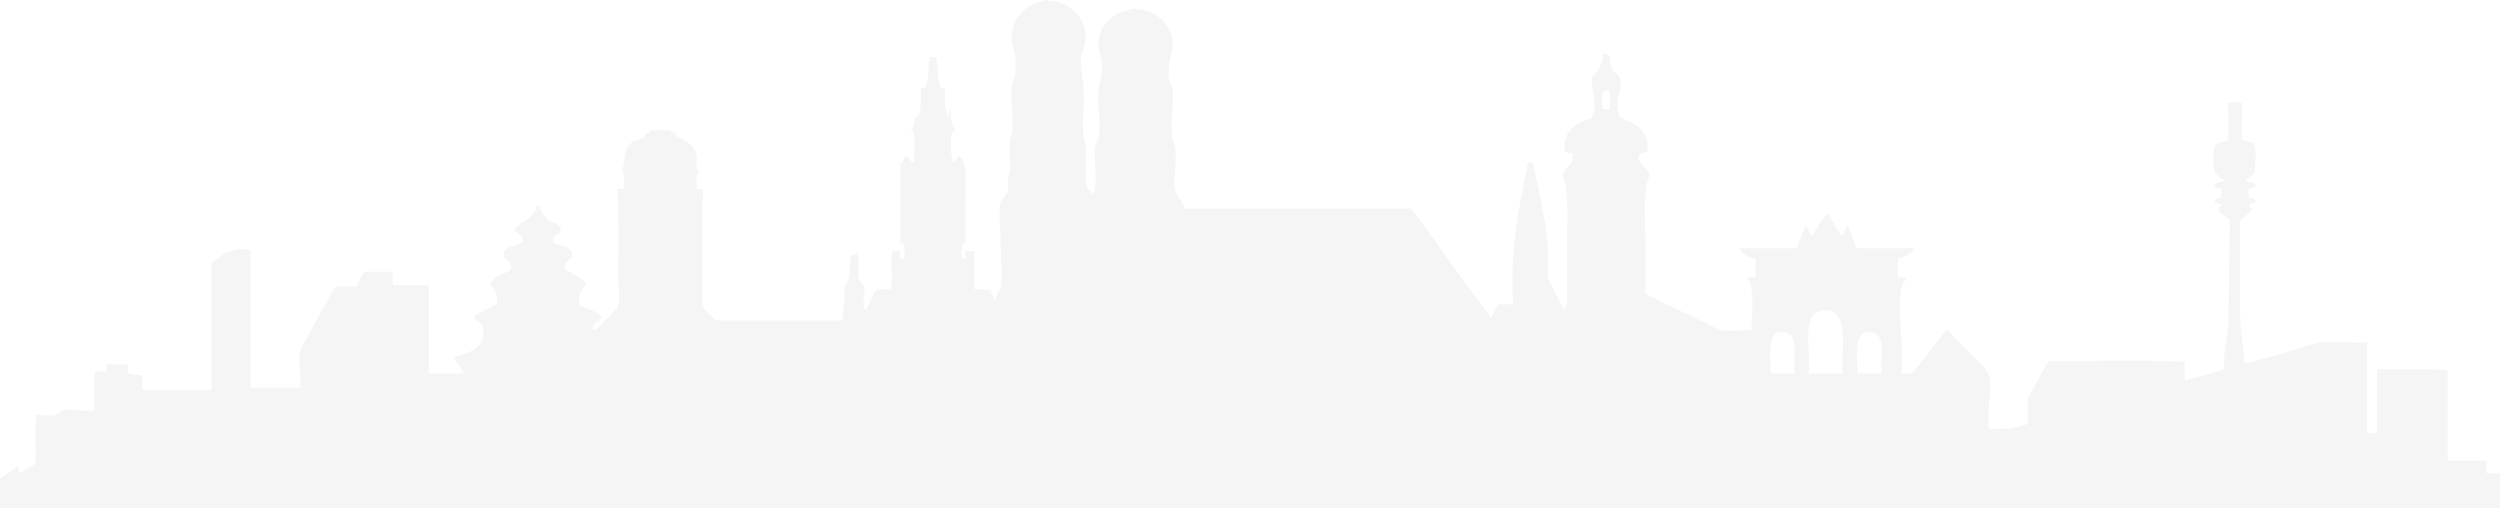
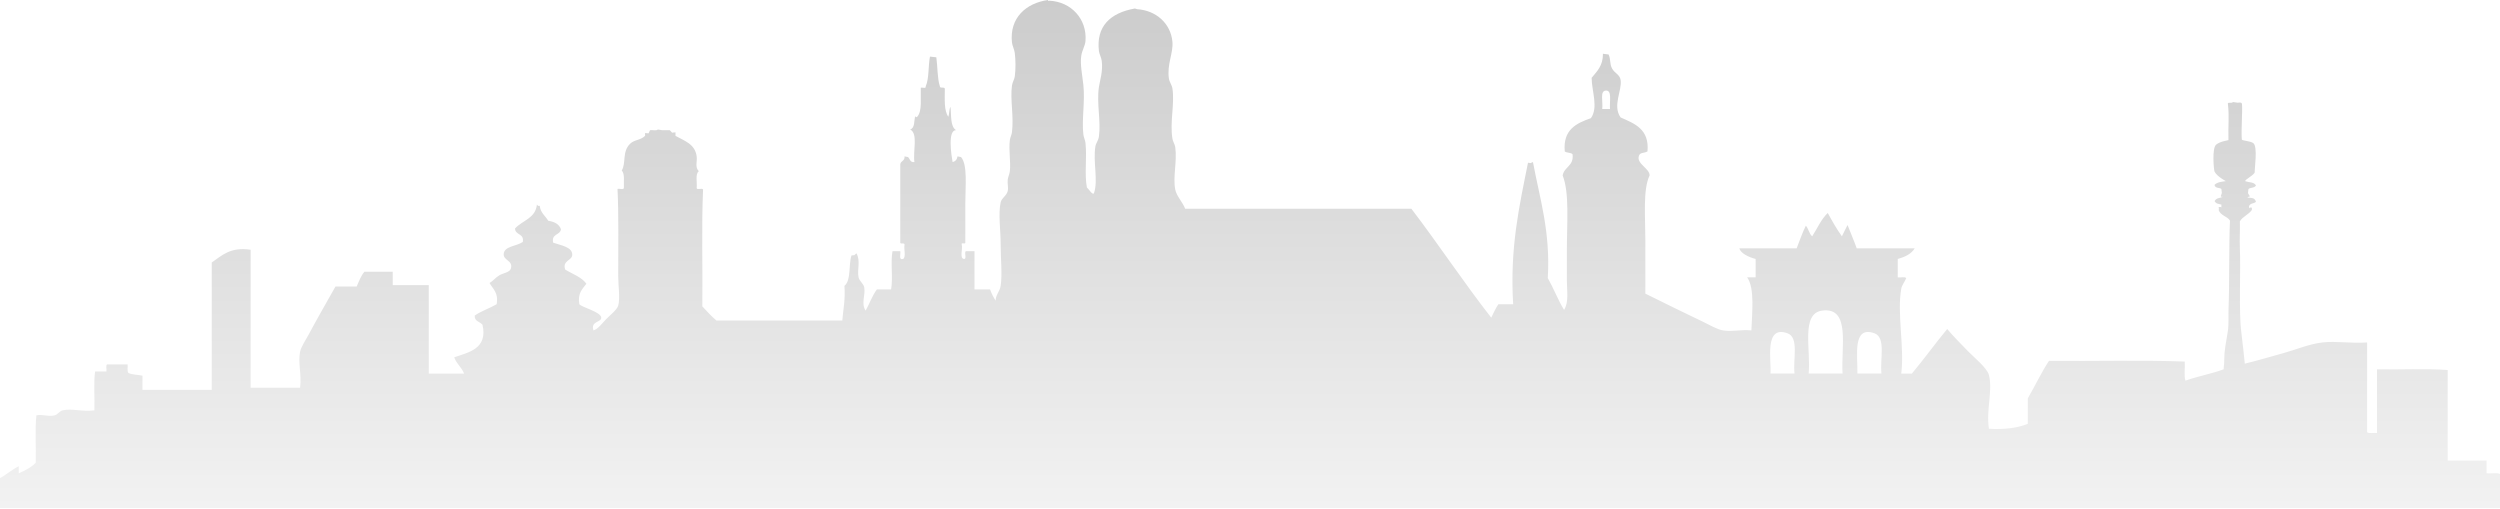
<svg xmlns="http://www.w3.org/2000/svg" width="1437" height="292">
-   <path d="M1437 292H-1v-16.672c4.307-2.06 7.473-5.264 11.78-7.322v4.069c3.612-1.68 7.21-3.358 9.755-6.105.273-8.945-.537-18.972.405-27.248 3.663-.695 7.11.953 10.564 0 1.638-.447 2.68-2.415 4.474-2.845 5.323-1.281 11.06.928 18.285 0 .256-7.33-.538-15.712.406-22.365h6.497c.256-1.241-.52-3.508.405-4.071h11.79c.148 1.614-.373 3.897.404 4.882 2.099 1.159 5.506.994 8.126 1.629v8.134h39.82v-73.208c5.863-4.022 10.698-9.085 22.347-7.314v79.3h28.445c.96-7.992-1.323-14.052 0-20.735.554-2.796 3.233-6.685 4.878-9.763 4.895-9.152 10.374-18.675 15.442-27.652h12.186c1.306-3.04 2.489-6.18 4.472-8.538h16.253v7.727h20.725v50.835h20.31c-1.397-3.615-4.406-5.617-5.686-9.358 7.953-2.796 19.467-4.766 16.253-18.707-1.422-1.828-4.673-1.828-4.474-5.287 3.763-2.605 8.556-4.181 12.598-6.503 1.217-6.645-2.14-8.705-4.059-12.205 2.38-1.45 3.168-2.978 5.689-4.475 1.934-1.142 5.82-1.657 6.497-3.658 1.638-4.84-4.315-4.709-4.06-8.539.3-4.558 7.243-4.393 10.972-6.918.95-5.013-4.324-3.806-4.472-7.727 4.133-4.674 11.836-5.776 12.598-13.825l.612.81h1.007c.455 4.022 3.225 5.725 4.878 8.546 3.505.555 6.258 1.87 7.316 4.874-.486 3.584-5.654 2.474-4.471 7.73 4.679 1.611 10.953 2.465 10.968 6.915.017 3.442-5.885 3.245-4.059 8.54 4.184 2.6 9.342 4.211 12.186 8.132-2.24 3.046-5.166 5.403-4.06 11.8 1.613 1.862 12.476 4.402 12.6 7.727.099 2.773-6.276 1.879-4.473 7.312 2.646-.826 4.862-3.952 7.316-6.5 1.736-1.812 6.258-5.379 6.904-7.728 1.198-4.376 0-11.319 0-17.085 0-15.83.322-35.413-.406-50.016 1.125-.372 3.82.827 3.663-.82-.134-3.524.603-7.925-1.223-9.753 2.62-4.336.082-10.924 4.876-15.457 2.505-2.374 5.82-1.861 8.532-4.475v-1.623l2 .2.843-1.83c1.373-.257 3.78.52 4.474-.405l1.214.199 1.223.205h4.464l1.322 1.424 1.937-.2v2.03c5.322 2.978 11.208 4.675 12.183 11.798.415 3.003-1.157 6.115 1.224 8.538-2.14 1.515-.891 6.429-1.224 9.763.307 1.175 3.348-.37 3.664.811-.944 21.563-.142 44.862-.415 67.103 2.614 2.813 5.16 5.685 8.127 8.134h72.326c.555-6.497 1.827-12.27 1.223-19.924 3.96-3.226 2.29-12.088 4.06-17.491l1.629-.134 1.223-1.082c2.512 4.425.265 9.241 1.215 13.825.438 2.118 2.87 3.633 3.248 5.692.845 4.545-1.974 9.302.82 13.42 2.247-3.98 3.794-8.67 6.497-12.203h8.126c1.206-6.38-.396-15.579.81-21.96h4.472c.39 1.639-1.157 5.22 1.63 4.477 1.826-1.158.313-5.642.81-8.133.24-1.606-2.812.1-2.44-1.631V94.349c.33-1.968 2.754-1.845 2.44-4.467l1.016.199 1.016.205c1.143 1.028 1.092 3.237 3.655 2.847-.942-6.107 2.273-16.373-2.438-18.707 2.728-.795 2.207-4.84 2.842-7.728l.438.727.788-.322c2.95-3.277 1.8-10.656 2.025-16.672.925-.299 3.174.729 2.842-.811 2.002-4.51 1.39-11.625 2.44-17.085l1.835.205 1.826.2c.777 5.46.52 11.948 2.026 16.68-.017 1.506 3.034-.057 2.852 1.622-.017 5.982-.497 12.42 2.026 15.861.637-1.663.387-4.22 1.223-5.694.578 4.974-.222 11.345 3.248 13.421-5.009-.157-2.71 14.48-2.033 18.303 1.686-.347 2.563-1.506 2.844-3.251l1.016.199 1.018.205c3.851 4.535 2.438 16.664 2.438 26.841v22.366c.074 1.159-2.663-.49-2.034 1.224.654 2.457-1.405 7.643 1.223 8.134 1.994.1-.14-3.94 1.217-4.478h4.876v21.961h8.937c.86 2.398 1.943 4.567 3.249 6.511-.148-3.221 2.349-5.238 2.852-8.538.993-6.536 0-15.564 0-23.996 0-8-1.456-17.384 0-23.995.578-2.639 3.374-3.664 4.06-6.511.486-2.01-.265-4.277 0-6.503.181-1.565 1.032-3.21 1.223-4.882.611-5.617-.754-11.824 0-17.896.182-1.523 1.024-2.947 1.214-4.47 1.15-9.307-1.106-18.73 0-26.847.265-1.921 1.38-3.516 1.63-5.279.552-4.088.504-9.508 0-13.42-.29-2.218-1.422-4.196-1.63-6.107C580.18 10.334 589.721 1.78 602.401 0l.2.612.61-.205c12.434.595 21.718 10.482 20.726 23.183-.216 2.713-1.977 5.36-2.438 8.538-.705 4.808.586 10.98 1.215 16.672 1.04 9.358-1.01 20.04 0 28.472.205 1.703 1.058 3.292 1.223 4.88.925 9.037-.671 17.749.81 25.617 1.116.894 3.306 4.692 4.068 3.26 2.529-7.288-.629-17.87.808-26.84.333-2.051 1.67-3.187 2.034-5.7 1.249-8.764-1.405-19.09 0-28.465.538-3.607 2.415-9.116 1.621-15.05-.264-1.992-1.405-3.854-1.62-5.693-1.637-13.924 6.274-21.867 20.716-24.399l.611.208.612.197c10.88.671 19.336 8.159 20.312 18.707.595 6.414-3.249 13.057-2.025 21.15.307 2.019 1.744 3.798 2.025 5.692 1.365 9.076-1.562 19.105 0 28.876.29 1.763 1.405 3.212 1.63 4.883 1.132 8.547-1.465 16.985 0 24.399.734 3.707 4.332 7.314 5.686 10.98h130.028c15.656 20.519 30.04 42.319 45.913 62.623 1.231-2.702 2.554-5.303 4.067-7.724h8.531c-1.985-32.294 3.539-56.413 8.53-81.335l1.48.199 1.365-.604c3.934 21.133 10.118 40.023 8.531 66.688 3.331 5.893 5.854 12.586 9.35 18.305 2.836-4.438 1.62-10.724 1.62-16.672v-17.896c0-15.374 1.546-32.823-2.429-42.702.885-5.073 6.557-5.363 5.689-12.197-.959-1.084-3.397-.671-4.472-1.63-1.124-12.51 6.614-16.151 15.03-19.113 4.38-6.197.487-15.399.413-23.185 3.058-3.707 6.58-6.958 6.497-13.825l1.63.208 1.62.197c1.372 2.929.48 5.337 2.034 8.133 1.513 2.722 4.39 3.377 4.878 6.514.942 6.047-4.818 14.784 0 21.552 8.076 3.575 16.61 6.693 15.443 19.519-2.216 1.207-4.101.421-4.878 2.442-1.77 4.615 6.25 7.354 6.093 11.391-3.911 8.11-2.438 23.715-2.438 37.415v30.5c10.903 5.469 21.914 10.772 33.323 16.267 3.547 1.711 7.828 4.31 11.375 4.88 5.507.886 10.326-.644 16.253 0 .322-9.678 2.068-24.284-2.438-30.495h4.878v-10.574c-3.885-.993-8.672-3.251-9.34-6.106h32.91c1.718-4.379 3.265-8.937 5.282-13.016 1.579 1.68 1.86 4.651 3.655 6.106 2.918-4.533 5.134-9.78 8.945-13.42 2.538 4.643 5.126 9.235 8.127 13.42 1.115-2.135 2.116-4.393 3.248-6.511 1.736 4.493 3.638 8.828 5.283 13.42h33.315c-1.992 3.286-5.604 4.966-9.746 6.107v10.574c1.496.256 4.042-.53 4.87.403-.686 1.995-2.455 3.93-2.845 6.1-2.537 14.166 1.9 33.697 0 48.798h6.102c6.994-8.316 13.358-17.257 20.312-25.617 3.456 4.181 7.654 8.299 12.194 13.018 3.043 3.158 10.772 9.367 11.78 13.42 2.323 9.323-1.713 19.784 0 30.904 8.911.513 16.384-.415 22.352-2.846v-14.637c4.15-7.102 7.705-14.793 12.185-21.565 25.868.276 52.825-.538 78.013.416.273 3.524-.537 8.123.405 10.98 6.977-2.516 15.03-3.938 21.94-6.511.645-5.088.122-7.9.964-12.957.421-2.465 1.169-6.918 1.473-9.002.654-4.402.222-9.227.413-13.42.537-12.354.199-37.077.81-50.125-1.413-2.442-5.506-2.846-6.505-6.098-.827-2.707.595 2.366 0-1.696 2.885-.24 1.175 1.29 1.63-1.373-2.142-.58-2.953-.356-3.977-2.036 1.158-1.952 2.597-1.522 4.787-2.442-.578.043-1.15.068-1.223-.404l.611-1.788-.198-1.87c.23-1.597-3.812-.297-3.985-2.845 1.57-1.557 3.783-1.722 6.486-2.127 0 0-5.107-2.652-6.495-5.486-.427-.872-1.555-13.378.883-15.445 2.347-1.991 6.677-2.417 7.112-2.648-.264-8.413.585-13.349-.349-21.084.347-.877 2.588.157 2.845-.811l1.422.207 1.422.197c1.257-.173 2.345-.243 2.438.812.364 4.1-.506 14.371-.117 20.238.064.945 4.82.793 6.654 2.208 2.62 2.022.603 14.926.794 16.504.199 1.663-6.241 4.59-5.365 5.39 2.338.778 5.037.374 6.078 2.45-.976 1.736-4.44 1.016-4.39 2.44l-.198 1.961 1.016 1.697c-.091.586-1.215.14-1.224.81 2.81.314 4.01.107 4.796 2.441-1.545 1.307-3.018.555-3.977 2.44.058 2.921-.645.256 1.621.968v1.284c-1.809 2.656-5.216 3.723-6.903 6.51.165 5.04-.23 10.418 0 15.449.546 12.052-.669 37.305.81 48.096.595 4.368 2.026 18.295 2.026 18.295 7.589-1.836 14.856-4.03 22.352-6.098 7.126-1.972 14.723-5.255 22.346-6.098 8.076-.905 16.046.654 25.603 0v51.647c1.215.82 3.829.228 5.689.402v-36.602c13.409.274 27.901-.538 40.63.403v52.062h22.347v7.322c2.446.265 5.95-.538 7.72.405V292zM922.995 52.06c-3.504.265-1.513 6.206-2.033 10.576h4.471c-.353-4.569 1.291-10.864-2.438-10.576zm124.333 126.477c-12.334 1.699-6.332 22.853-7.72 36.19h19.51c-1.044-14.71 4.935-38.499-11.79-36.19zm-19.906 13.016c-13.549-4.848-9.125 15.878-9.754 23.173h13.813c-.942-8.272 2.736-20.75-4.059-23.173zm49.972 0c-12.74-4.56-9.572 13.073-9.745 23.173h13.813c-.942-8.272 2.736-20.741-4.068-23.173z" fill="#F5F5F5" fill-rule="evenodd" />
+   <defs>
+     <linearGradient id="Gradient1" x1="0" x2="0" y1="0" y2="1">
+       <stop stop-color="#ccc" offset="0%" />
+       <stop stop-color="#f2f2f2" offset="100%" />
+     </linearGradient>
+   </defs>
+   <path d="M1437 292H-1v-16.672c4.307-2.06 7.473-5.264 11.78-7.322v4.069c3.612-1.68 7.21-3.358 9.755-6.105.273-8.945-.537-18.972.405-27.248 3.663-.695 7.11.953 10.564 0 1.638-.447 2.68-2.415 4.474-2.845 5.323-1.281 11.06.928 18.285 0 .256-7.33-.538-15.712.406-22.365h6.497c.256-1.241-.52-3.508.405-4.071h11.79c.148 1.614-.373 3.897.404 4.882 2.099 1.159 5.506.994 8.126 1.629v8.134h39.82v-73.208c5.863-4.022 10.698-9.085 22.347-7.314v79.3h28.445c.96-7.992-1.323-14.052 0-20.735.554-2.796 3.233-6.685 4.878-9.763 4.895-9.152 10.374-18.675 15.442-27.652h12.186c1.306-3.04 2.489-6.18 4.472-8.538h16.253v7.727h20.725v50.835h20.31c-1.397-3.615-4.406-5.617-5.686-9.358 7.953-2.796 19.467-4.766 16.253-18.707-1.422-1.828-4.673-1.828-4.474-5.287 3.763-2.605 8.556-4.181 12.598-6.503 1.217-6.645-2.14-8.705-4.059-12.205 2.38-1.45 3.168-2.978 5.689-4.475 1.934-1.142 5.82-1.657 6.497-3.658 1.638-4.84-4.315-4.709-4.06-8.539.3-4.558 7.243-4.393 10.972-6.918.95-5.013-4.324-3.806-4.472-7.727 4.133-4.674 11.836-5.776 12.598-13.825l.612.81h1.007c.455 4.022 3.225 5.725 4.878 8.546 3.505.555 6.258 1.87 7.316 4.874-.486 3.584-5.654 2.474-4.471 7.73 4.679 1.611 10.953 2.465 10.968 6.915.017 3.442-5.885 3.245-4.059 8.54 4.184 2.6 9.342 4.211 12.186 8.132-2.24 3.046-5.166 5.403-4.06 11.8 1.613 1.862 12.476 4.402 12.6 7.727.099 2.773-6.276 1.879-4.473 7.312 2.646-.826 4.862-3.952 7.316-6.5 1.736-1.812 6.258-5.379 6.904-7.728 1.198-4.376 0-11.319 0-17.085 0-15.83.322-35.413-.406-50.016 1.125-.372 3.82.827 3.663-.82-.134-3.524.603-7.925-1.223-9.753 2.62-4.336.082-10.924 4.876-15.457 2.505-2.374 5.82-1.861 8.532-4.475v-1.623l2 .2.843-1.83c1.373-.257 3.78.52 4.474-.405l1.214.199 1.223.205h4.464l1.322 1.424 1.937-.2v2.03c5.322 2.978 11.208 4.675 12.183 11.798.415 3.003-1.157 6.115 1.224 8.538-2.14 1.515-.891 6.429-1.224 9.763.307 1.175 3.348-.37 3.664.811-.944 21.563-.142 44.862-.415 67.103 2.614 2.813 5.16 5.685 8.127 8.134h72.326c.555-6.497 1.827-12.27 1.223-19.924 3.96-3.226 2.29-12.088 4.06-17.491l1.629-.134 1.223-1.082c2.512 4.425.265 9.241 1.215 13.825.438 2.118 2.87 3.633 3.248 5.692.845 4.545-1.974 9.302.82 13.42 2.247-3.98 3.794-8.67 6.497-12.203h8.126c1.206-6.38-.396-15.579.81-21.96h4.472c.39 1.639-1.157 5.22 1.63 4.477 1.826-1.158.313-5.642.81-8.133.24-1.606-2.812.1-2.44-1.631V94.349c.33-1.968 2.754-1.845 2.44-4.467l1.016.199 1.016.205c1.143 1.028 1.092 3.237 3.655 2.847-.942-6.107 2.273-16.373-2.438-18.707 2.728-.795 2.207-4.84 2.842-7.728l.438.727.788-.322c2.95-3.277 1.8-10.656 2.025-16.672.925-.299 3.174.729 2.842-.811 2.002-4.51 1.39-11.625 2.44-17.085l1.835.205 1.826.2c.777 5.46.52 11.948 2.026 16.68-.017 1.506 3.034-.057 2.852 1.622-.017 5.982-.497 12.42 2.026 15.861.637-1.663.387-4.22 1.223-5.694.578 4.974-.222 11.345 3.248 13.421-5.009-.157-2.71 14.48-2.033 18.303 1.686-.347 2.563-1.506 2.844-3.251l1.016.199 1.018.205c3.851 4.535 2.438 16.664 2.438 26.841v22.366c.074 1.159-2.663-.49-2.034 1.224.654 2.457-1.405 7.643 1.223 8.134 1.994.1-.14-3.94 1.217-4.478h4.876v21.961h8.937c.86 2.398 1.943 4.567 3.249 6.511-.148-3.221 2.349-5.238 2.852-8.538.993-6.536 0-15.564 0-23.996 0-8-1.456-17.384 0-23.995.578-2.639 3.374-3.664 4.06-6.511.486-2.01-.265-4.277 0-6.503.181-1.565 1.032-3.21 1.223-4.882.611-5.617-.754-11.824 0-17.896.182-1.523 1.024-2.947 1.214-4.47 1.15-9.307-1.106-18.73 0-26.847.265-1.921 1.38-3.516 1.63-5.279.552-4.088.504-9.508 0-13.42-.29-2.218-1.422-4.196-1.63-6.107C580.18 10.334 589.721 1.78 602.401 0l.2.612.61-.205c12.434.595 21.718 10.482 20.726 23.183-.216 2.713-1.977 5.36-2.438 8.538-.705 4.808.586 10.98 1.215 16.672 1.04 9.358-1.01 20.04 0 28.472.205 1.703 1.058 3.292 1.223 4.88.925 9.037-.671 17.749.81 25.617 1.116.894 3.306 4.692 4.068 3.26 2.529-7.288-.629-17.87.808-26.84.333-2.051 1.67-3.187 2.034-5.7 1.249-8.764-1.405-19.09 0-28.465.538-3.607 2.415-9.116 1.621-15.05-.264-1.992-1.405-3.854-1.62-5.693-1.637-13.924 6.274-21.867 20.716-24.399l.611.208.612.197c10.88.671 19.336 8.159 20.312 18.707.595 6.414-3.249 13.057-2.025 21.15.307 2.019 1.744 3.798 2.025 5.692 1.365 9.076-1.562 19.105 0 28.876.29 1.763 1.405 3.212 1.63 4.883 1.132 8.547-1.465 16.985 0 24.399.734 3.707 4.332 7.314 5.686 10.98h130.028c15.656 20.519 30.04 42.319 45.913 62.623 1.231-2.702 2.554-5.303 4.067-7.724h8.531c-1.985-32.294 3.539-56.413 8.53-81.335l1.48.199 1.365-.604c3.934 21.133 10.118 40.023 8.531 66.688 3.331 5.893 5.854 12.586 9.35 18.305 2.836-4.438 1.62-10.724 1.62-16.672v-17.896c0-15.374 1.546-32.823-2.429-42.702.885-5.073 6.557-5.363 5.689-12.197-.959-1.084-3.397-.671-4.472-1.63-1.124-12.51 6.614-16.151 15.03-19.113 4.38-6.197.487-15.399.413-23.185 3.058-3.707 6.58-6.958 6.497-13.825l1.63.208 1.62.197c1.372 2.929.48 5.337 2.034 8.133 1.513 2.722 4.39 3.377 4.878 6.514.942 6.047-4.818 14.784 0 21.552 8.076 3.575 16.61 6.693 15.443 19.519-2.216 1.207-4.101.421-4.878 2.442-1.77 4.615 6.25 7.354 6.093 11.391-3.911 8.11-2.438 23.715-2.438 37.415v30.5c10.903 5.469 21.914 10.772 33.323 16.267 3.547 1.711 7.828 4.31 11.375 4.88 5.507.886 10.326-.644 16.253 0 .322-9.678 2.068-24.284-2.438-30.495h4.878v-10.574c-3.885-.993-8.672-3.251-9.34-6.106h32.91c1.718-4.379 3.265-8.937 5.282-13.016 1.579 1.68 1.86 4.651 3.655 6.106 2.918-4.533 5.134-9.78 8.945-13.42 2.538 4.643 5.126 9.235 8.127 13.42 1.115-2.135 2.116-4.393 3.248-6.511 1.736 4.493 3.638 8.828 5.283 13.42h33.315c-1.992 3.286-5.604 4.966-9.746 6.107v10.574c1.496.256 4.042-.53 4.87.403-.686 1.995-2.455 3.93-2.845 6.1-2.537 14.166 1.9 33.697 0 48.798h6.102c6.994-8.316 13.358-17.257 20.312-25.617 3.456 4.181 7.654 8.299 12.194 13.018 3.043 3.158 10.772 9.367 11.78 13.42 2.323 9.323-1.713 19.784 0 30.904 8.911.513 16.384-.415 22.352-2.846v-14.637c4.15-7.102 7.705-14.793 12.185-21.565 25.868.276 52.825-.538 78.013.416.273 3.524-.537 8.123.405 10.98 6.977-2.516 15.03-3.938 21.94-6.511.645-5.088.122-7.9.964-12.957.421-2.465 1.169-6.918 1.473-9.002.654-4.402.222-9.227.413-13.42.537-12.354.199-37.077.81-50.125-1.413-2.442-5.506-2.846-6.505-6.098-.827-2.707.595 2.366 0-1.696 2.885-.24 1.175 1.29 1.63-1.373-2.142-.58-2.953-.356-3.977-2.036 1.158-1.952 2.597-1.522 4.787-2.442-.578.043-1.15.068-1.223-.404l.611-1.788-.198-1.87c.23-1.597-3.812-.297-3.985-2.845 1.57-1.557 3.783-1.722 6.486-2.127 0 0-5.107-2.652-6.495-5.486-.427-.872-1.555-13.378.883-15.445 2.347-1.991 6.677-2.417 7.112-2.648-.264-8.413.585-13.349-.349-21.084.347-.877 2.588.157 2.845-.811l1.422.207 1.422.197c1.257-.173 2.345-.243 2.438.812.364 4.1-.506 14.371-.117 20.238.064.945 4.82.793 6.654 2.208 2.62 2.022.603 14.926.794 16.504.199 1.663-6.241 4.59-5.365 5.39 2.338.778 5.037.374 6.078 2.45-.976 1.736-4.44 1.016-4.39 2.44l-.198 1.961 1.016 1.697c-.091.586-1.215.14-1.224.81 2.81.314 4.01.107 4.796 2.441-1.545 1.307-3.018.555-3.977 2.44.058 2.921-.645.256 1.621.968v1.284c-1.809 2.656-5.216 3.723-6.903 6.51.165 5.04-.23 10.418 0 15.449.546 12.052-.669 37.305.81 48.096.595 4.368 2.026 18.295 2.026 18.295 7.589-1.836 14.856-4.03 22.352-6.098 7.126-1.972 14.723-5.255 22.346-6.098 8.076-.905 16.046.654 25.603 0v51.647c1.215.82 3.829.228 5.689.402v-36.602c13.409.274 27.901-.538 40.63.403v52.062h22.347v7.322c2.446.265 5.95-.538 7.72.405V292zM922.995 52.06c-3.504.265-1.513 6.206-2.033 10.576h4.471c-.353-4.569 1.291-10.864-2.438-10.576zm124.333 126.477c-12.334 1.699-6.332 22.853-7.72 36.19h19.51c-1.044-14.71 4.935-38.499-11.79-36.19zm-19.906 13.016c-13.549-4.848-9.125 15.878-9.754 23.173h13.813c-.942-8.272 2.736-20.75-4.059-23.173zm49.972 0c-12.74-4.56-9.572 13.073-9.745 23.173h13.813c-.942-8.272 2.736-20.741-4.068-23.173z" fill="url(#Gradient1)" fill-rule="evenodd" />
</svg>
